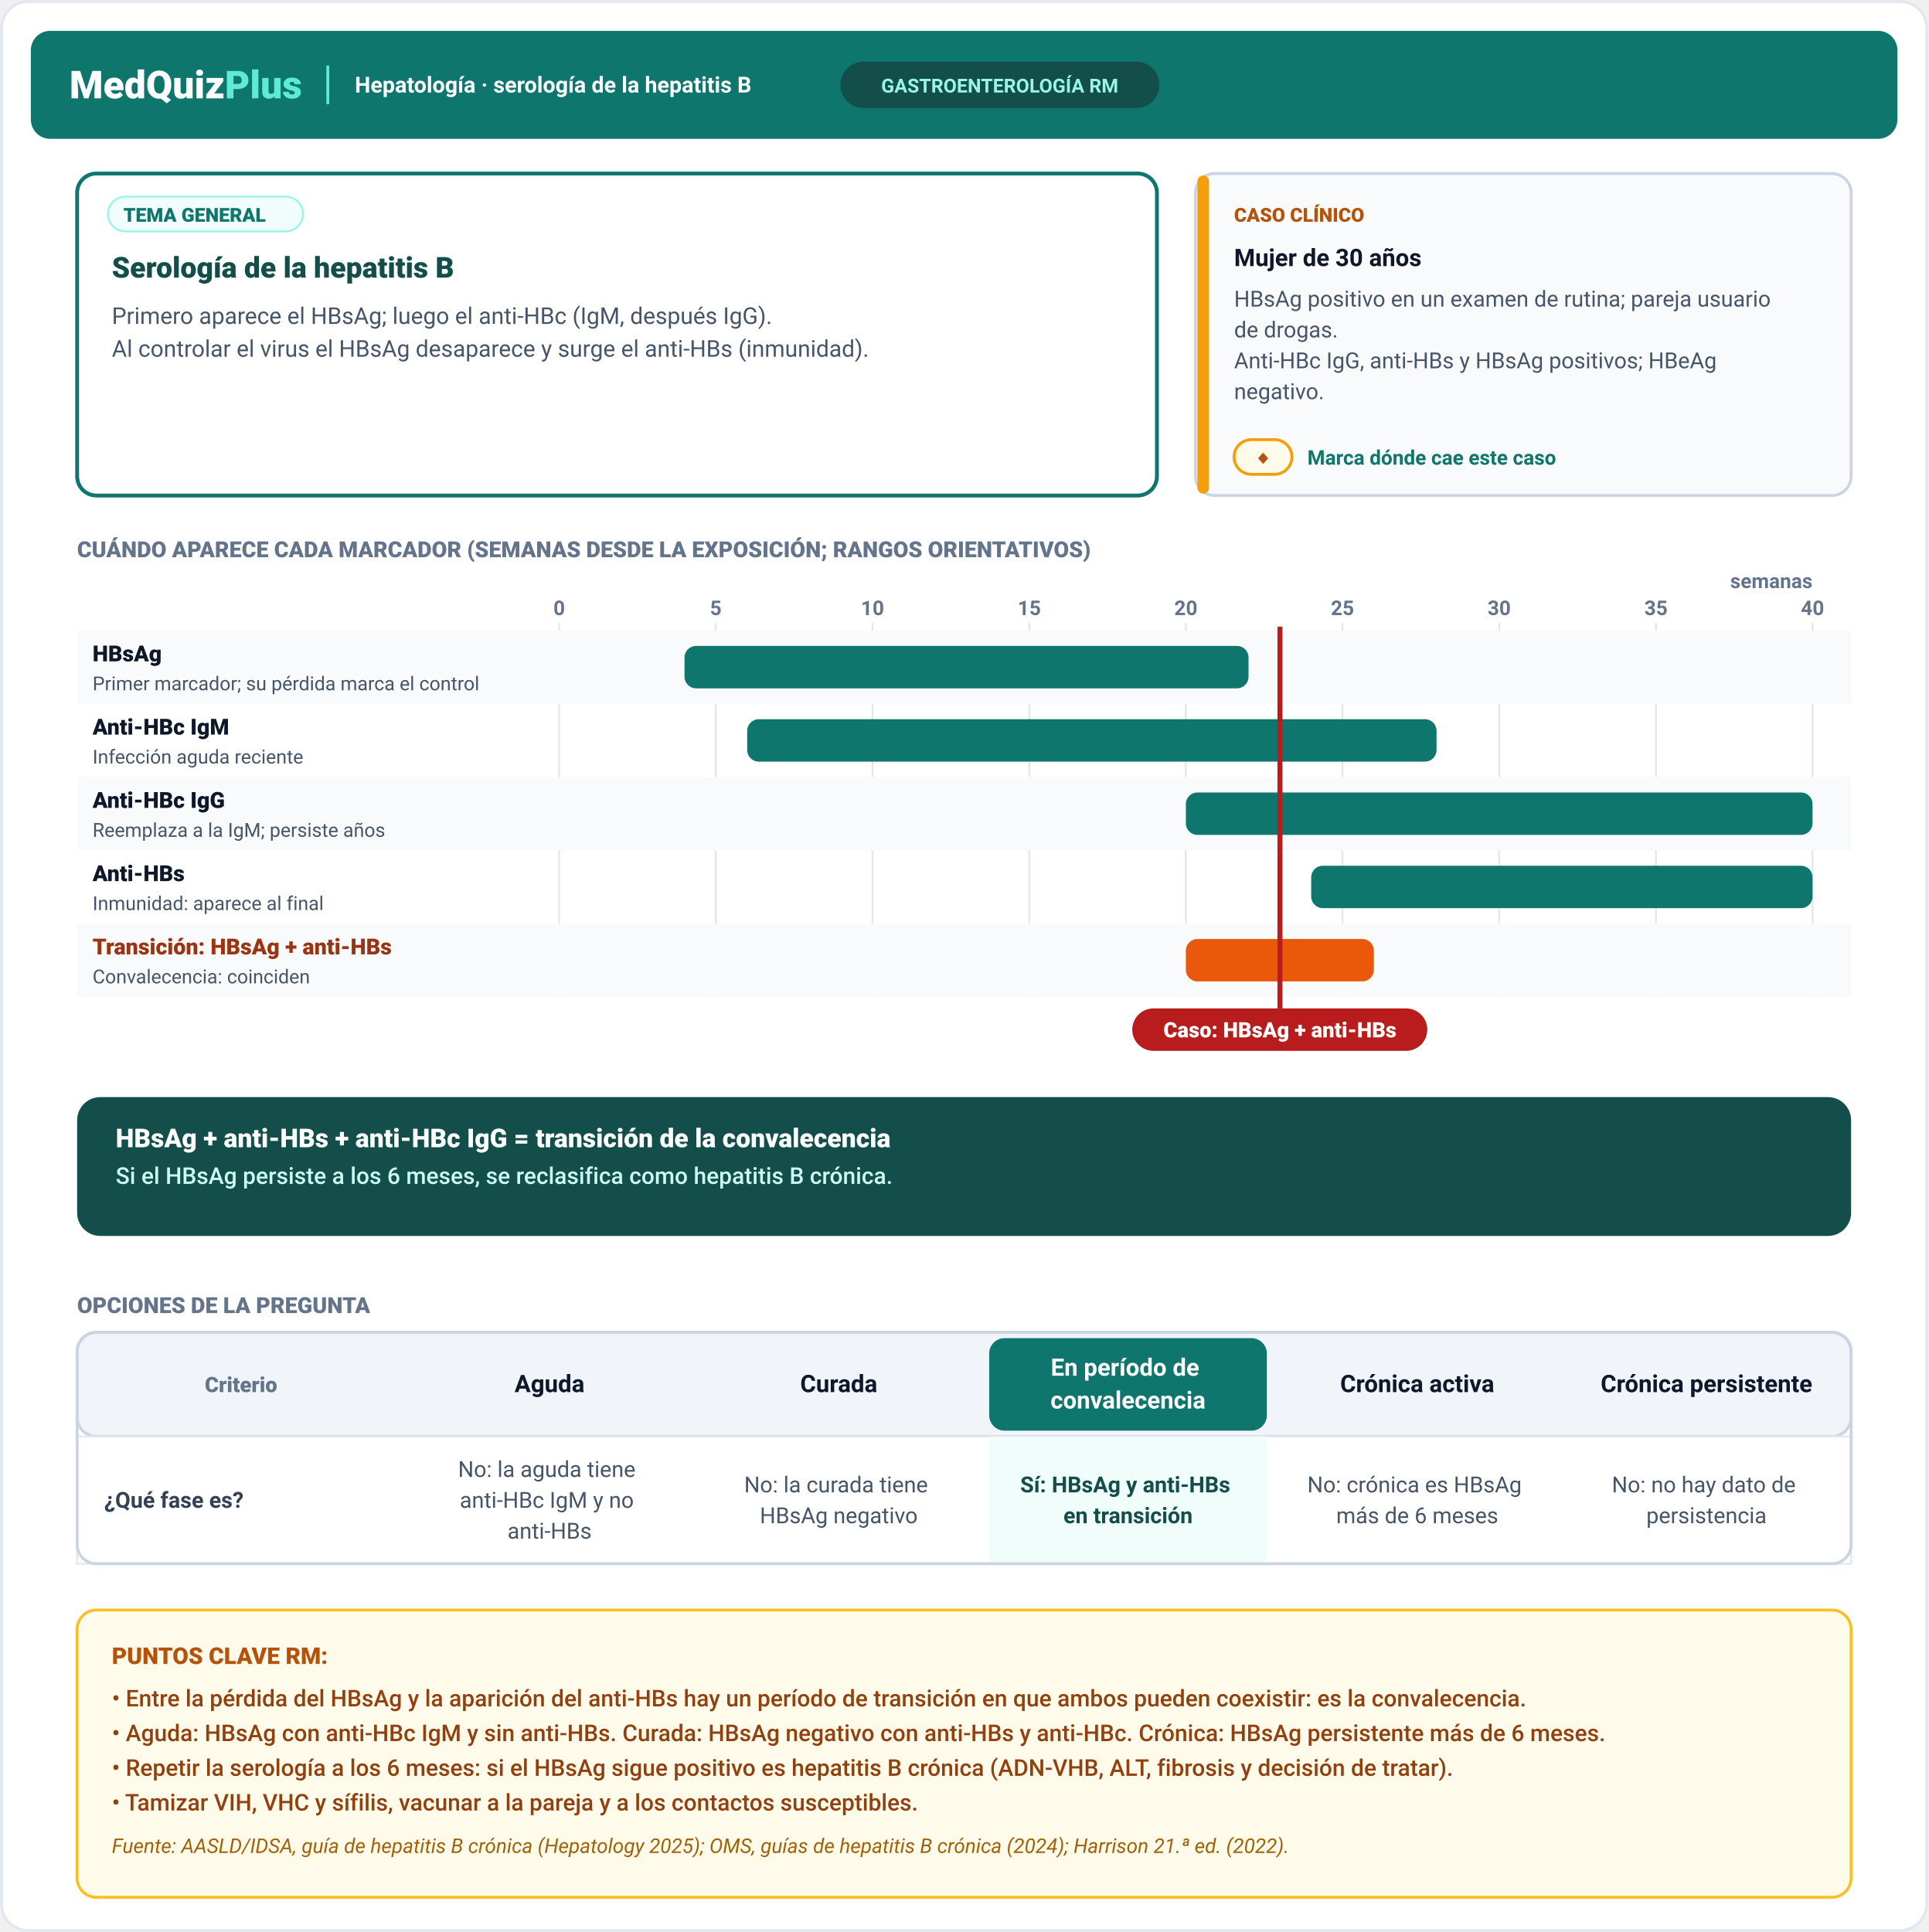
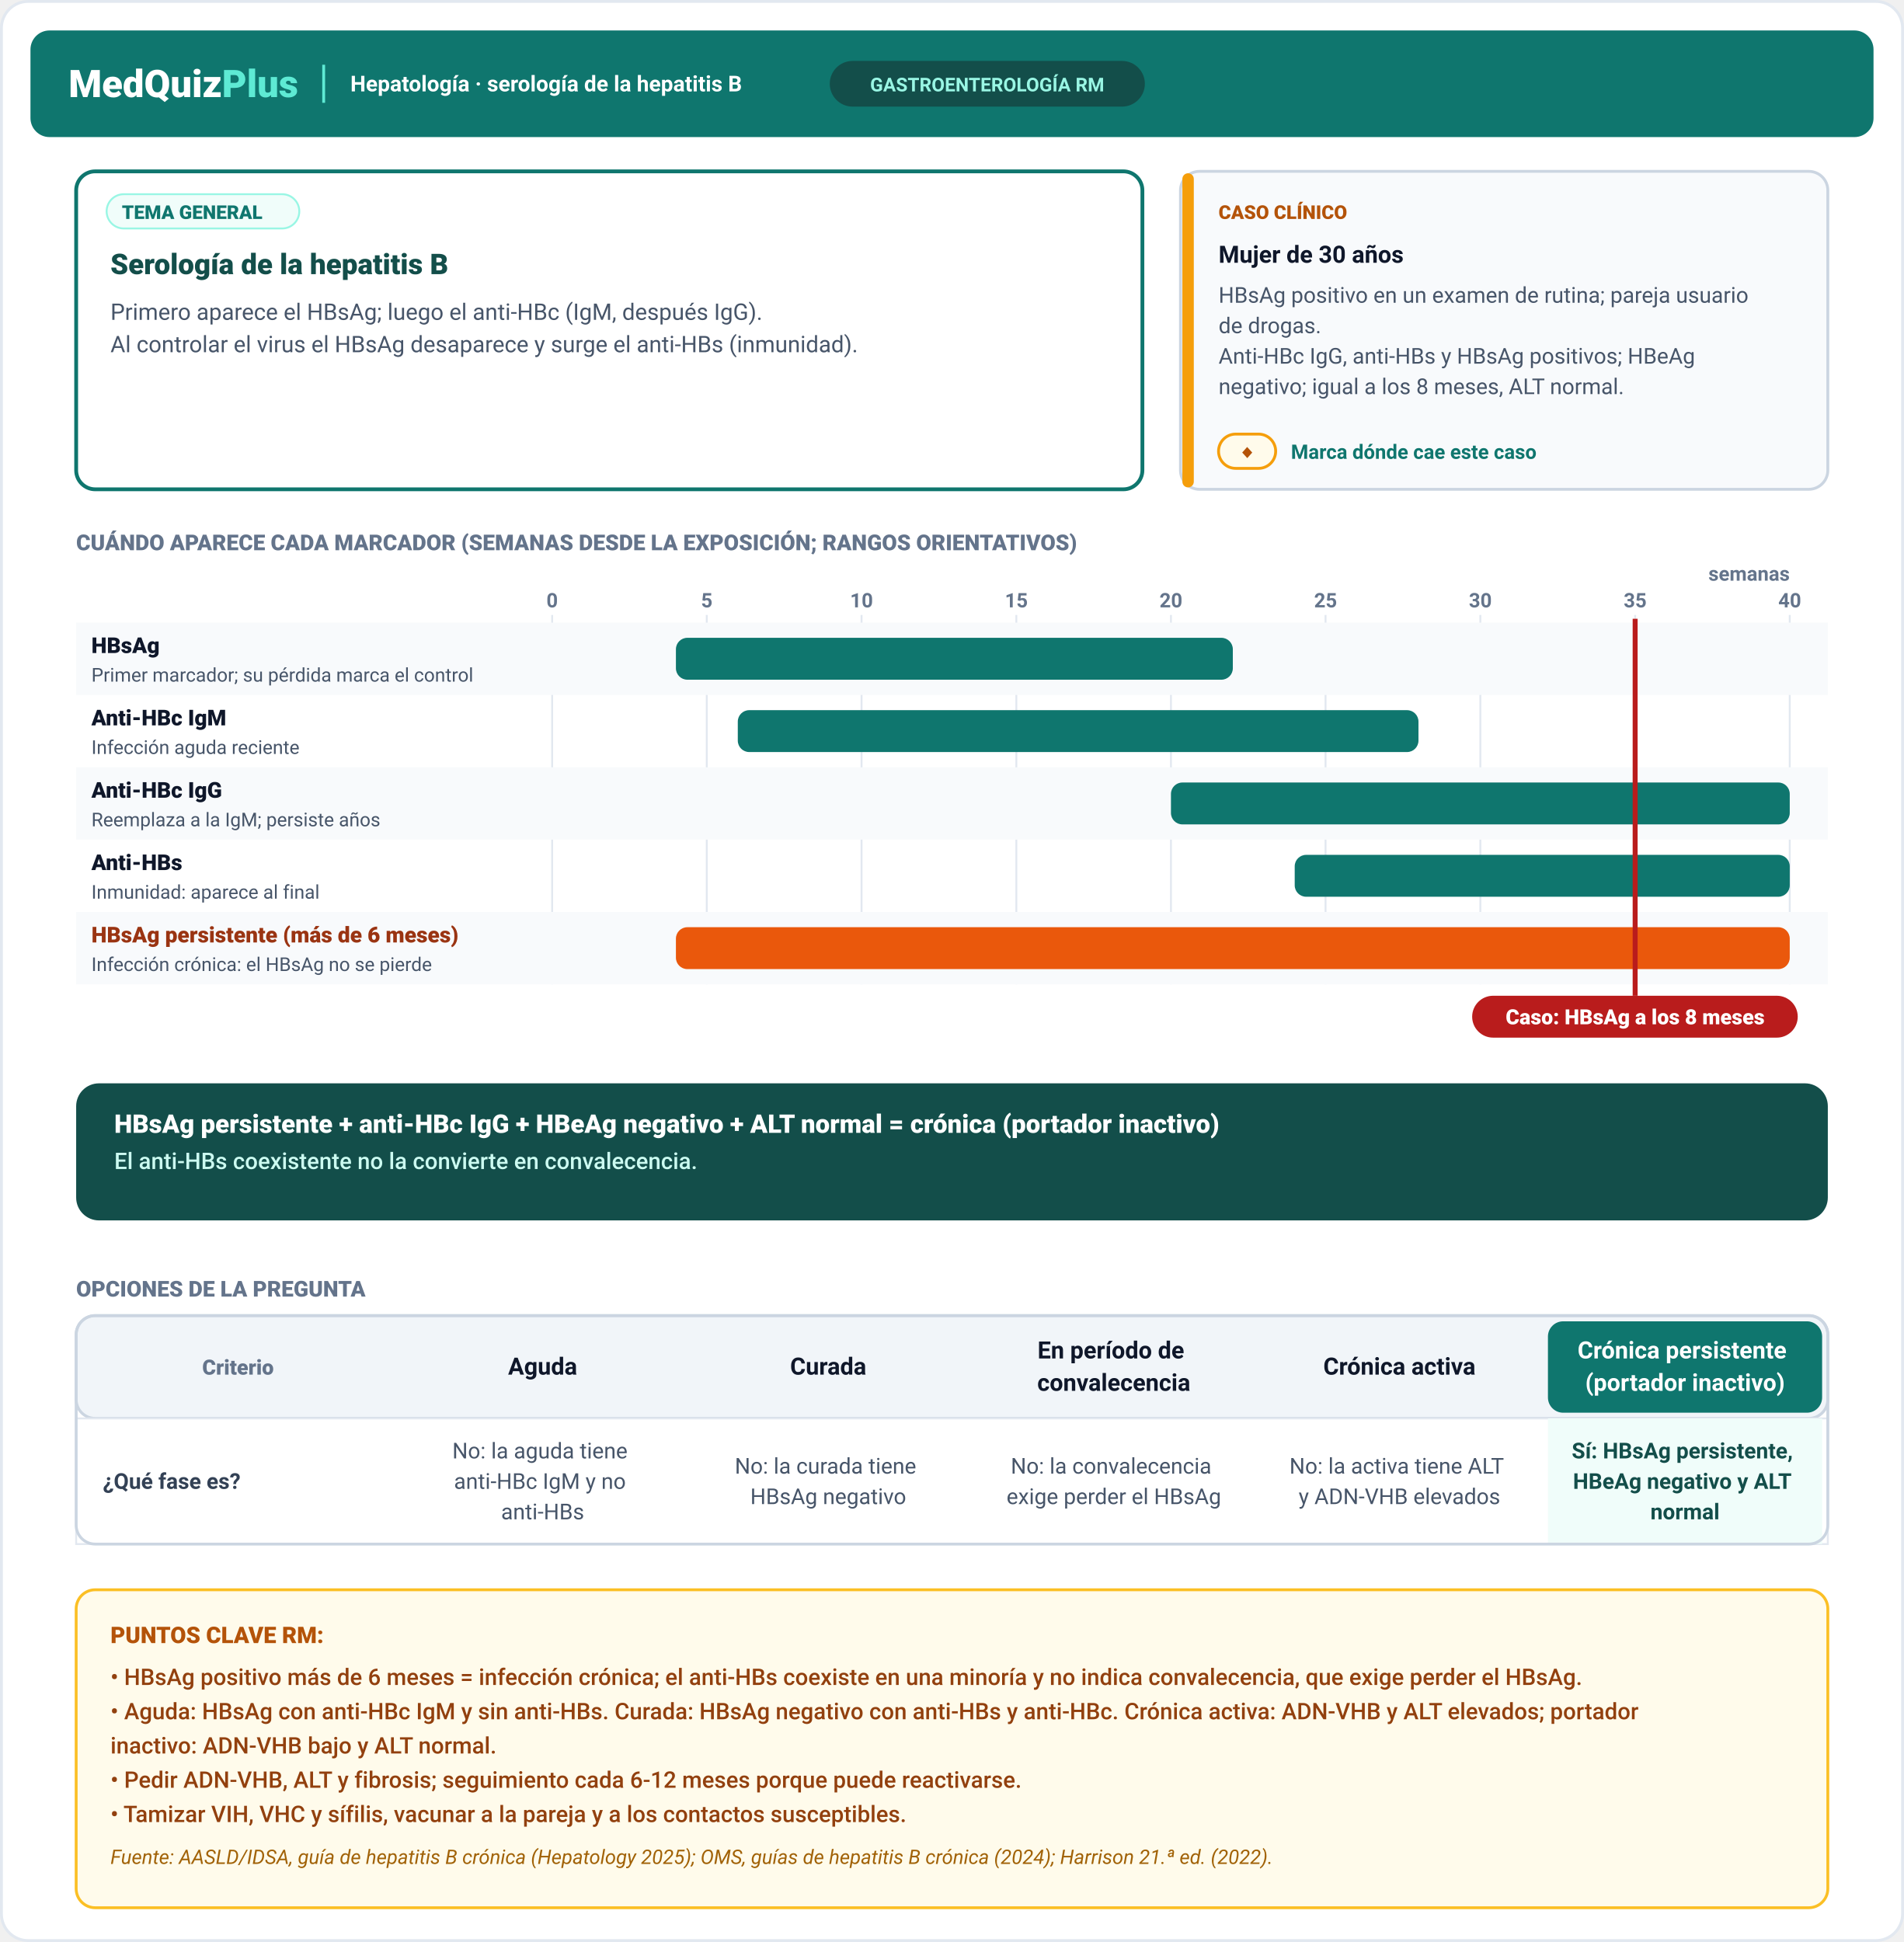
- <svg xmlns="http://www.w3.org/2000/svg" width="1000" height="1002" viewBox="0 0 1000 1002" font-family="Segoe UI, Roboto, Helvetica, Arial, sans-serif" role="img" aria-label="HBsAg y anti-HBs a la vez con anti-HBc IgG y HBeAg negativo: convalecencia de hepatitis B">
-   <rect x="0.75" y="0.75" width="998.5" height="1000.5" rx="14" fill="#ffffff" stroke="#e2e8f0" stroke-width="1.5" />
+ <svg xmlns="http://www.w3.org/2000/svg" width="1000" height="1020" viewBox="0 0 1000 1020" font-family="Segoe UI, Roboto, Helvetica, Arial, sans-serif" role="img" aria-label="HBsAg persistente con anti-HBc IgG, HBeAg negativo y ALT normal: infección crónica (portador inactivo)">
+   <rect x="0.75" y="0.75" width="998.5" height="1018.5" rx="14" fill="#ffffff" stroke="#e2e8f0" stroke-width="1.5" />
  <rect x="16.0" y="16.0" width="968.0" height="56.0" rx="10" fill="#0f766e" stroke="none" stroke-width="1.5" />
  <text x="36" y="51.0" font-size="20" font-weight="800" fill="#ffffff">MedQuiz<tspan fill="#5eead4">Plus</tspan>
  </text>
  <line x1="170.0" y1="34.0" x2="170.0" y2="54.0" stroke="#5eead4" stroke-width="1.5" />
  <text x="184.0" y="48.0" font-size="11.5" font-weight="700" font-style="normal" fill="#ffffff" text-anchor="start" data-max="542">
    <tspan x="184.0" dy="0">Hepatología · serología de la hepatitis B</tspan>
  </text>
  <rect x="435.8" y="32.0" width="165.5" height="24.0" rx="12" fill="#134e4a" stroke="none" stroke-width="1.5" />
  <text x="518.5" y="48.0" font-size="10" font-weight="700" font-style="normal" fill="#99f6e4" text-anchor="middle" data-max="149">
    <tspan x="518.5" dy="0">GASTROENTEROLOGÍA RM</tspan>
  </text>
  <rect x="40.0" y="90.0" width="560.0" height="167.0" rx="10" fill="#ffffff" stroke="#0f766e" stroke-width="2" />
  <rect x="56.0" y="102.0" width="101.2" height="18.0" rx="9" fill="#f0fdfa" stroke="#99f6e4" stroke-width="1" />
  <text x="64.0" y="115.0" font-size="10" font-weight="800" font-style="normal" fill="#0f766e" text-anchor="start" data-max="0">
    <tspan x="64.0" dy="0">TEMA GENERAL</tspan>
  </text>
  <text x="58.0" y="144.0" font-size="15" font-weight="800" font-style="normal" fill="#134e4a" text-anchor="start" data-max="524">
    <tspan x="58.0" dy="0">Serología de la hepatitis B</tspan>
  </text>
  <text x="58.0" y="168.0" font-size="12" font-weight="400" font-style="normal" fill="#475569" text-anchor="start" data-max="524">
    <tspan x="58.0" dy="0">Primero aparece el HBsAg; luego el anti-HBc (IgM, después IgG).</tspan>
    <tspan x="58.0" dy="17">Al controlar el virus el HBsAg desaparece y surge el anti-HBs (inmunidad).</tspan>
  </text>
  <rect x="620.0" y="90.0" width="340.0" height="167.0" rx="10" fill="#f8fafc" stroke="#cbd5e1" stroke-width="1.5" />
  <rect x="621.0" y="91.0" width="6.0" height="165.0" rx="3" fill="#f59e0b" stroke="none" stroke-width="1.5" />
  <text x="640.0" y="115.0" font-size="10" font-weight="800" font-style="normal" fill="#b45309" text-anchor="start" data-max="0">
    <tspan x="640.0" dy="0">CASO CLÍNICO</tspan>
  </text>
  <text x="640.0" y="138.0" font-size="12.5" font-weight="700" font-style="normal" fill="#0f172a" text-anchor="start" data-max="304">
    <tspan x="640.0" dy="0">Mujer de 30 años</tspan>
  </text>
  <text x="640.0" y="159.0" font-size="11.5" font-weight="400" font-style="normal" fill="#475569" text-anchor="start" data-max="304">
    <tspan x="640.0" dy="0">HBsAg positivo en un examen de rutina; pareja usuario</tspan>
    <tspan x="640.0" dy="16">de drogas.</tspan>
    <tspan x="640.0" dy="16">Anti-HBc IgG, anti-HBs y HBsAg positivos; HBeAg</tspan>
-     <tspan x="640.0" dy="16">negativo.</tspan>
+     <tspan x="640.0" dy="16">negativo; igual a los 8 meses, ALT normal.</tspan>
  </text>
  <rect x="640.0" y="228.0" width="30.0" height="18.0" rx="9" fill="#fffbeb" stroke="#f59e0b" stroke-width="1.5" />
  <text x="655.0" y="241.0" font-size="10" font-weight="800" font-style="normal" fill="#b45309" text-anchor="middle" data-max="0">
    <tspan x="655.0" dy="0">◆</tspan>
  </text>
  <text x="678.0" y="241.0" font-size="10.5" font-weight="700" font-style="normal" fill="#0f766e" text-anchor="start" data-max="260">
    <tspan x="678.0" dy="0">Marca dónde cae este caso</tspan>
  </text>
  <text x="40.0" y="289.0" font-size="11.5" font-weight="800" font-style="normal" fill="#64748b" text-anchor="start" data-max="900">
    <tspan x="40.0" dy="0">CUÁNDO APARECE CADA MARCADOR (SEMANAS DESDE LA EXPOSICIÓN; RANGOS ORIENTATIVOS)</tspan>
  </text>
  <line x1="290.0" y1="323.0" x2="290.0" y2="517.0" stroke="#e2e8f0" stroke-width="1" />
  <text x="290.0" y="319.0" font-size="10.5" font-weight="600" font-style="normal" fill="#64748b" text-anchor="middle" data-max="30">
    <tspan x="290.0" dy="0">0</tspan>
  </text>
  <line x1="371.2" y1="323.0" x2="371.2" y2="517.0" stroke="#e2e8f0" stroke-width="1" />
  <text x="371.2" y="319.0" font-size="10.5" font-weight="600" font-style="normal" fill="#64748b" text-anchor="middle" data-max="30">
    <tspan x="371.2" dy="0">5</tspan>
  </text>
  <line x1="452.5" y1="323.0" x2="452.5" y2="517.0" stroke="#e2e8f0" stroke-width="1" />
  <text x="452.5" y="319.0" font-size="10.5" font-weight="600" font-style="normal" fill="#64748b" text-anchor="middle" data-max="30">
    <tspan x="452.5" dy="0">10</tspan>
  </text>
  <line x1="533.8" y1="323.0" x2="533.8" y2="517.0" stroke="#e2e8f0" stroke-width="1" />
  <text x="533.8" y="319.0" font-size="10.5" font-weight="600" font-style="normal" fill="#64748b" text-anchor="middle" data-max="30">
    <tspan x="533.8" dy="0">15</tspan>
  </text>
  <line x1="615.0" y1="323.0" x2="615.0" y2="517.0" stroke="#e2e8f0" stroke-width="1" />
  <text x="615.0" y="319.0" font-size="10.5" font-weight="600" font-style="normal" fill="#64748b" text-anchor="middle" data-max="30">
    <tspan x="615.0" dy="0">20</tspan>
  </text>
  <line x1="696.2" y1="323.0" x2="696.2" y2="517.0" stroke="#e2e8f0" stroke-width="1" />
  <text x="696.2" y="319.0" font-size="10.5" font-weight="600" font-style="normal" fill="#64748b" text-anchor="middle" data-max="30">
    <tspan x="696.2" dy="0">25</tspan>
  </text>
  <line x1="777.5" y1="323.0" x2="777.5" y2="517.0" stroke="#e2e8f0" stroke-width="1" />
  <text x="777.5" y="319.0" font-size="10.5" font-weight="600" font-style="normal" fill="#64748b" text-anchor="middle" data-max="30">
    <tspan x="777.5" dy="0">30</tspan>
  </text>
  <line x1="858.8" y1="323.0" x2="858.8" y2="517.0" stroke="#e2e8f0" stroke-width="1" />
  <text x="858.8" y="319.0" font-size="10.5" font-weight="600" font-style="normal" fill="#64748b" text-anchor="middle" data-max="30">
    <tspan x="858.8" dy="0">35</tspan>
  </text>
  <line x1="940.0" y1="323.0" x2="940.0" y2="517.0" stroke="#e2e8f0" stroke-width="1" />
  <text x="940.0" y="319.0" font-size="10.5" font-weight="600" font-style="normal" fill="#64748b" text-anchor="middle" data-max="30">
    <tspan x="940.0" dy="0">40</tspan>
  </text>
  <text x="940.0" y="305.0" font-size="10.5" font-weight="700" font-style="normal" fill="#64748b" text-anchor="end" data-max="60">
    <tspan x="940.0" dy="0">semanas</tspan>
  </text>
  <rect x="40.0" y="327.0" width="920.0" height="38.0" rx="0" fill="#f8fafc" stroke="none" stroke-width="1.5" />
  <text x="48.0" y="343.0" font-size="11.5" font-weight="800" font-style="normal" fill="#0f172a" text-anchor="start" data-max="236">
    <tspan x="48.0" dy="0">HBsAg</tspan>
  </text>
  <text x="48.0" y="358.0" font-size="10" font-weight="400" font-style="normal" fill="#475569" text-anchor="start" data-max="236">
    <tspan x="48.0" dy="0">Primer marcador; su pérdida marca el control</tspan>
  </text>
  <rect x="355.0" y="335.0" width="292.5" height="22.0" rx="6" fill="#0f766e" stroke="none" stroke-width="1.5" />
  <text x="48.0" y="381.0" font-size="11.5" font-weight="800" font-style="normal" fill="#0f172a" text-anchor="start" data-max="236">
    <tspan x="48.0" dy="0">Anti-HBc IgM</tspan>
  </text>
  <text x="48.0" y="396.0" font-size="10" font-weight="400" font-style="normal" fill="#475569" text-anchor="start" data-max="236">
    <tspan x="48.0" dy="0">Infección aguda reciente</tspan>
  </text>
  <rect x="387.5" y="373.0" width="357.5" height="22.0" rx="6" fill="#0f766e" stroke="none" stroke-width="1.5" />
  <rect x="40.0" y="403.0" width="920.0" height="38.0" rx="0" fill="#f8fafc" stroke="none" stroke-width="1.5" />
  <text x="48.0" y="419.0" font-size="11.5" font-weight="800" font-style="normal" fill="#0f172a" text-anchor="start" data-max="236">
    <tspan x="48.0" dy="0">Anti-HBc IgG</tspan>
  </text>
  <text x="48.0" y="434.0" font-size="10" font-weight="400" font-style="normal" fill="#475569" text-anchor="start" data-max="236">
    <tspan x="48.0" dy="0">Reemplaza a la IgM; persiste años</tspan>
  </text>
  <rect x="615.0" y="411.0" width="325.0" height="22.0" rx="6" fill="#0f766e" stroke="none" stroke-width="1.5" />
  <text x="48.0" y="457.0" font-size="11.5" font-weight="800" font-style="normal" fill="#0f172a" text-anchor="start" data-max="236">
    <tspan x="48.0" dy="0">Anti-HBs</tspan>
  </text>
  <text x="48.0" y="472.0" font-size="10" font-weight="400" font-style="normal" fill="#475569" text-anchor="start" data-max="236">
    <tspan x="48.0" dy="0">Inmunidad: aparece al final</tspan>
  </text>
  <rect x="680.0" y="449.0" width="260.0" height="22.0" rx="6" fill="#0f766e" stroke="none" stroke-width="1.5" />
  <rect x="40.0" y="479.0" width="920.0" height="38.0" rx="0" fill="#f8fafc" stroke="none" stroke-width="1.5" />
  <text x="48.0" y="495.0" font-size="11.5" font-weight="800" font-style="normal" fill="#9a3412" text-anchor="start" data-max="236">
-     <tspan x="48.0" dy="0">Transición: HBsAg + anti-HBs</tspan>
+     <tspan x="48.0" dy="0">HBsAg persistente (más de 6 meses)</tspan>
  </text>
  <text x="48.0" y="510.0" font-size="10" font-weight="400" font-style="normal" fill="#475569" text-anchor="start" data-max="236">
-     <tspan x="48.0" dy="0">Convalecencia: coinciden</tspan>
-   </text>
-   <rect x="615.0" y="487.0" width="97.5" height="22.0" rx="6" fill="#ea580c" stroke="none" stroke-width="1.5" />
-   <line x1="663.8" y1="325.0" x2="663.8" y2="523.0" stroke="#b91c1c" stroke-width="2.6" />
-   <rect x="587.2" y="523.0" width="153.0" height="22.0" rx="11" fill="#b91c1c" stroke="none" stroke-width="1.5" />
-   <text x="663.8" y="538.0" font-size="11" font-weight="800" font-style="normal" fill="#ffffff" text-anchor="middle" data-max="0">
-     <tspan x="663.8" dy="0">Caso: HBsAg + anti-HBs</tspan>
+     <tspan x="48.0" dy="0">Infección crónica: el HBsAg no se pierde</tspan>
+   </text>
+   <rect x="355.0" y="487.0" width="585.0" height="22.0" rx="6" fill="#ea580c" stroke="none" stroke-width="1.5" />
+   <line x1="858.8" y1="325.0" x2="858.8" y2="523.0" stroke="#b91c1c" stroke-width="2.6" />
+   <rect x="773.2" y="523.0" width="171.0" height="22.0" rx="11" fill="#b91c1c" stroke="none" stroke-width="1.5" />
+   <text x="858.8" y="538.0" font-size="11" font-weight="800" font-style="normal" fill="#ffffff" text-anchor="middle" data-max="0">
+     <tspan x="858.8" dy="0">Caso: HBsAg a los 8 meses</tspan>
  </text>
  <rect x="40.0" y="569.0" width="920.0" height="72.0" rx="12" fill="#134e4a" stroke="none" stroke-width="1.5" />
  <text x="60.0" y="595.0" font-size="13.5" font-weight="800" font-style="normal" fill="#ffffff" text-anchor="start" data-max="880">
-     <tspan x="60.0" dy="0">HBsAg + anti-HBs + anti-HBc IgG = transición de la convalecencia</tspan>
+     <tspan x="60.0" dy="0">HBsAg persistente + anti-HBc IgG + HBeAg negativo + ALT normal = crónica (portador inactivo)</tspan>
  </text>
  <text x="60.0" y="614.0" font-size="12" font-weight="500" font-style="normal" fill="#ccfbf1" text-anchor="start" data-max="880">
-     <tspan x="60.0" dy="0">Si el HBsAg persiste a los 6 meses, se reclasifica como hepatitis B crónica.</tspan>
+     <tspan x="60.0" dy="0">El anti-HBs coexistente no la convierte en convalecencia.</tspan>
  </text>
  <text x="40.0" y="681.0" font-size="11.5" font-weight="800" font-style="normal" fill="#64748b" text-anchor="start" data-max="900">
    <tspan x="40.0" dy="0">OPCIONES DE LA PREGUNTA</tspan>
  </text>
  <rect x="40.0" y="691.0" width="920.0" height="54.0" rx="10" fill="#f1f5f9" stroke="#cbd5e1" stroke-width="1.5" />
  <text x="125.0" y="722.0" font-size="11" font-weight="800" font-style="normal" fill="#64748b" text-anchor="middle" data-max="154">
    <tspan x="125.0" dy="0">Criterio</tspan>
  </text>
  <text x="285.0" y="722.0" font-size="12.5" font-weight="700" font-style="normal" fill="#0f172a" text-anchor="middle" data-max="130">
    <tspan x="285.0" dy="0">Aguda</tspan>
  </text>
  <text x="435.0" y="722.0" font-size="12.5" font-weight="700" font-style="normal" fill="#0f172a" text-anchor="middle" data-max="130">
    <tspan x="435.0" dy="0">Curada</tspan>
  </text>
-   <rect x="513.0" y="694.0" width="144.0" height="48.0" rx="8" fill="#0f766e" stroke="none" stroke-width="1.5" />
-   <text x="585.0" y="713.5" font-size="12.5" font-weight="700" font-style="normal" fill="#ffffff" text-anchor="middle" data-max="130">
+   <text x="585.0" y="713.5" font-size="12.5" font-weight="700" font-style="normal" fill="#0f172a" text-anchor="middle" data-max="130">
    <tspan x="585.0" dy="0">En período de</tspan>
    <tspan x="585.0" dy="17">convalecencia</tspan>
  </text>
  <text x="735.0" y="722.0" font-size="12.5" font-weight="700" font-style="normal" fill="#0f172a" text-anchor="middle" data-max="130">
    <tspan x="735.0" dy="0">Crónica activa</tspan>
  </text>
-   <text x="885.0" y="722.0" font-size="12.5" font-weight="700" font-style="normal" fill="#0f172a" text-anchor="middle" data-max="130">
+   <rect x="813.0" y="694.0" width="144.0" height="48.0" rx="8" fill="#0f766e" stroke="none" stroke-width="1.5" />
+   <text x="885.0" y="713.5" font-size="12.5" font-weight="700" font-style="normal" fill="#ffffff" text-anchor="middle" data-max="130">
    <tspan x="885.0" dy="0">Crónica persistente</tspan>
+     <tspan x="885.0" dy="17">(portador inactivo)</tspan>
  </text>
  <rect x="40.0" y="745.0" width="920.0" height="66.0" rx="0" fill="#ffffff" stroke="#e2e8f0" stroke-width="1" />
-   <rect x="513.0" y="745.0" width="144.0" height="66.0" rx="0" fill="#f0fdfa" stroke="none" stroke-width="1.5" />
+   <rect x="813.0" y="745.0" width="144.0" height="66.0" rx="0" fill="#f0fdfa" stroke="none" stroke-width="1.5" />
  <text x="54.0" y="782.0" font-size="11.5" font-weight="700" font-style="normal" fill="#334155" text-anchor="start" data-max="146">
    <tspan x="54.0" dy="0">¿Qué fase es?</tspan>
  </text>
  <text x="285.0" y="766.0" font-size="11.5" font-weight="400" font-style="normal" fill="#475569" text-anchor="middle" data-max="128">
    <tspan x="285.0" dy="0">No: la aguda tiene</tspan>
    <tspan x="285.0" dy="16">anti-HBc IgM y no</tspan>
    <tspan x="285.0" dy="16">anti-HBs</tspan>
  </text>
  <text x="435.0" y="774.0" font-size="11.5" font-weight="400" font-style="normal" fill="#475569" text-anchor="middle" data-max="128">
    <tspan x="435.0" dy="0">No: la curada tiene</tspan>
    <tspan x="435.0" dy="16">HBsAg negativo</tspan>
  </text>
-   <text x="585.0" y="774.0" font-size="11.5" font-weight="600" font-style="normal" fill="#134e4a" text-anchor="middle" data-max="128">
-     <tspan x="585.0" dy="0">Sí: HBsAg y anti-HBs</tspan>
-     <tspan x="585.0" dy="16">en transición</tspan>
+   <text x="585.0" y="774.0" font-size="11.5" font-weight="400" font-style="normal" fill="#475569" text-anchor="middle" data-max="128">
+     <tspan x="585.0" dy="0">No: la convalecencia</tspan>
+     <tspan x="585.0" dy="16">exige perder el HBsAg</tspan>
  </text>
  <text x="735.0" y="774.0" font-size="11.5" font-weight="400" font-style="normal" fill="#475569" text-anchor="middle" data-max="128">
-     <tspan x="735.0" dy="0">No: crónica es HBsAg</tspan>
-     <tspan x="735.0" dy="16">más de 6 meses</tspan>
-   </text>
-   <text x="885.0" y="774.0" font-size="11.5" font-weight="400" font-style="normal" fill="#475569" text-anchor="middle" data-max="128">
-     <tspan x="885.0" dy="0">No: no hay dato de</tspan>
-     <tspan x="885.0" dy="16">persistencia</tspan>
+     <tspan x="735.0" dy="0">No: la activa tiene ALT</tspan>
+     <tspan x="735.0" dy="16">y ADN-VHB elevados</tspan>
+   </text>
+   <text x="885.0" y="766.0" font-size="11.5" font-weight="600" font-style="normal" fill="#134e4a" text-anchor="middle" data-max="128">
+     <tspan x="885.0" dy="0">Sí: HBsAg persistente,</tspan>
+     <tspan x="885.0" dy="16">HBeAg negativo y ALT</tspan>
+     <tspan x="885.0" dy="16">normal</tspan>
  </text>
  <rect x="40.0" y="691.0" width="920.0" height="120.0" rx="10" fill="none" stroke="#cbd5e1" stroke-width="1.5" />
-   <rect x="40.0" y="835.0" width="920.0" height="149.0" rx="10" fill="#fffbeb" stroke="#fbbf24" stroke-width="1.5" />
+   <rect x="40.0" y="835.0" width="920.0" height="167.0" rx="10" fill="#fffbeb" stroke="#fbbf24" stroke-width="1.5" />
  <text x="58.0" y="863.0" font-size="12" font-weight="800" font-style="normal" fill="#b45309" text-anchor="start" data-max="884">
    <tspan x="58.0" dy="0">PUNTOS CLAVE RM:</tspan>
  </text>
  <text x="58.0" y="885.0" font-size="12" font-weight="500" font-style="normal" fill="#92400e" text-anchor="start" data-max="884">
-     <tspan x="58.0" dy="0">• Entre la pérdida del HBsAg y la aparición del anti-HBs hay un período de transición en que ambos pueden coexistir: es la convalecencia.</tspan>
-     <tspan x="58.0" dy="18">• Aguda: HBsAg con anti-HBc IgM y sin anti-HBs. Curada: HBsAg negativo con anti-HBs y anti-HBc. Crónica: HBsAg persistente más de 6 meses.</tspan>
-     <tspan x="58.0" dy="18">• Repetir la serología a los 6 meses: si el HBsAg sigue positivo es hepatitis B crónica (ADN-VHB, ALT, fibrosis y decisión de tratar).</tspan>
+     <tspan x="58.0" dy="0">• HBsAg positivo más de 6 meses = infección crónica; el anti-HBs coexiste en una minoría y no indica convalecencia, que exige perder el HBsAg.</tspan>
+     <tspan x="58.0" dy="18">• Aguda: HBsAg con anti-HBc IgM y sin anti-HBs. Curada: HBsAg negativo con anti-HBs y anti-HBc. Crónica activa: ADN-VHB y ALT elevados; portador</tspan>
+     <tspan x="58.0" dy="18">   inactivo: ADN-VHB bajo y ALT normal.</tspan>
+     <tspan x="58.0" dy="18">• Pedir ADN-VHB, ALT y fibrosis; seguimiento cada 6-12 meses porque puede reactivarse.</tspan>
    <tspan x="58.0" dy="18">• Tamizar VIH, VHC y sífilis, vacunar a la pareja y a los contactos susceptibles.</tspan>
  </text>
-   <text x="58.0" y="961.0" font-size="10.5" font-weight="400" font-style="italic" fill="#a16207" text-anchor="start" data-max="884">
+   <text x="58.0" y="979.0" font-size="10.5" font-weight="400" font-style="italic" fill="#a16207" text-anchor="start" data-max="884">
    <tspan x="58.0" dy="0">Fuente: AASLD/IDSA, guía de hepatitis B crónica (Hepatology 2025); OMS, guías de hepatitis B crónica (2024); Harrison 21.ª ed. (2022).</tspan>
  </text>
</svg>
